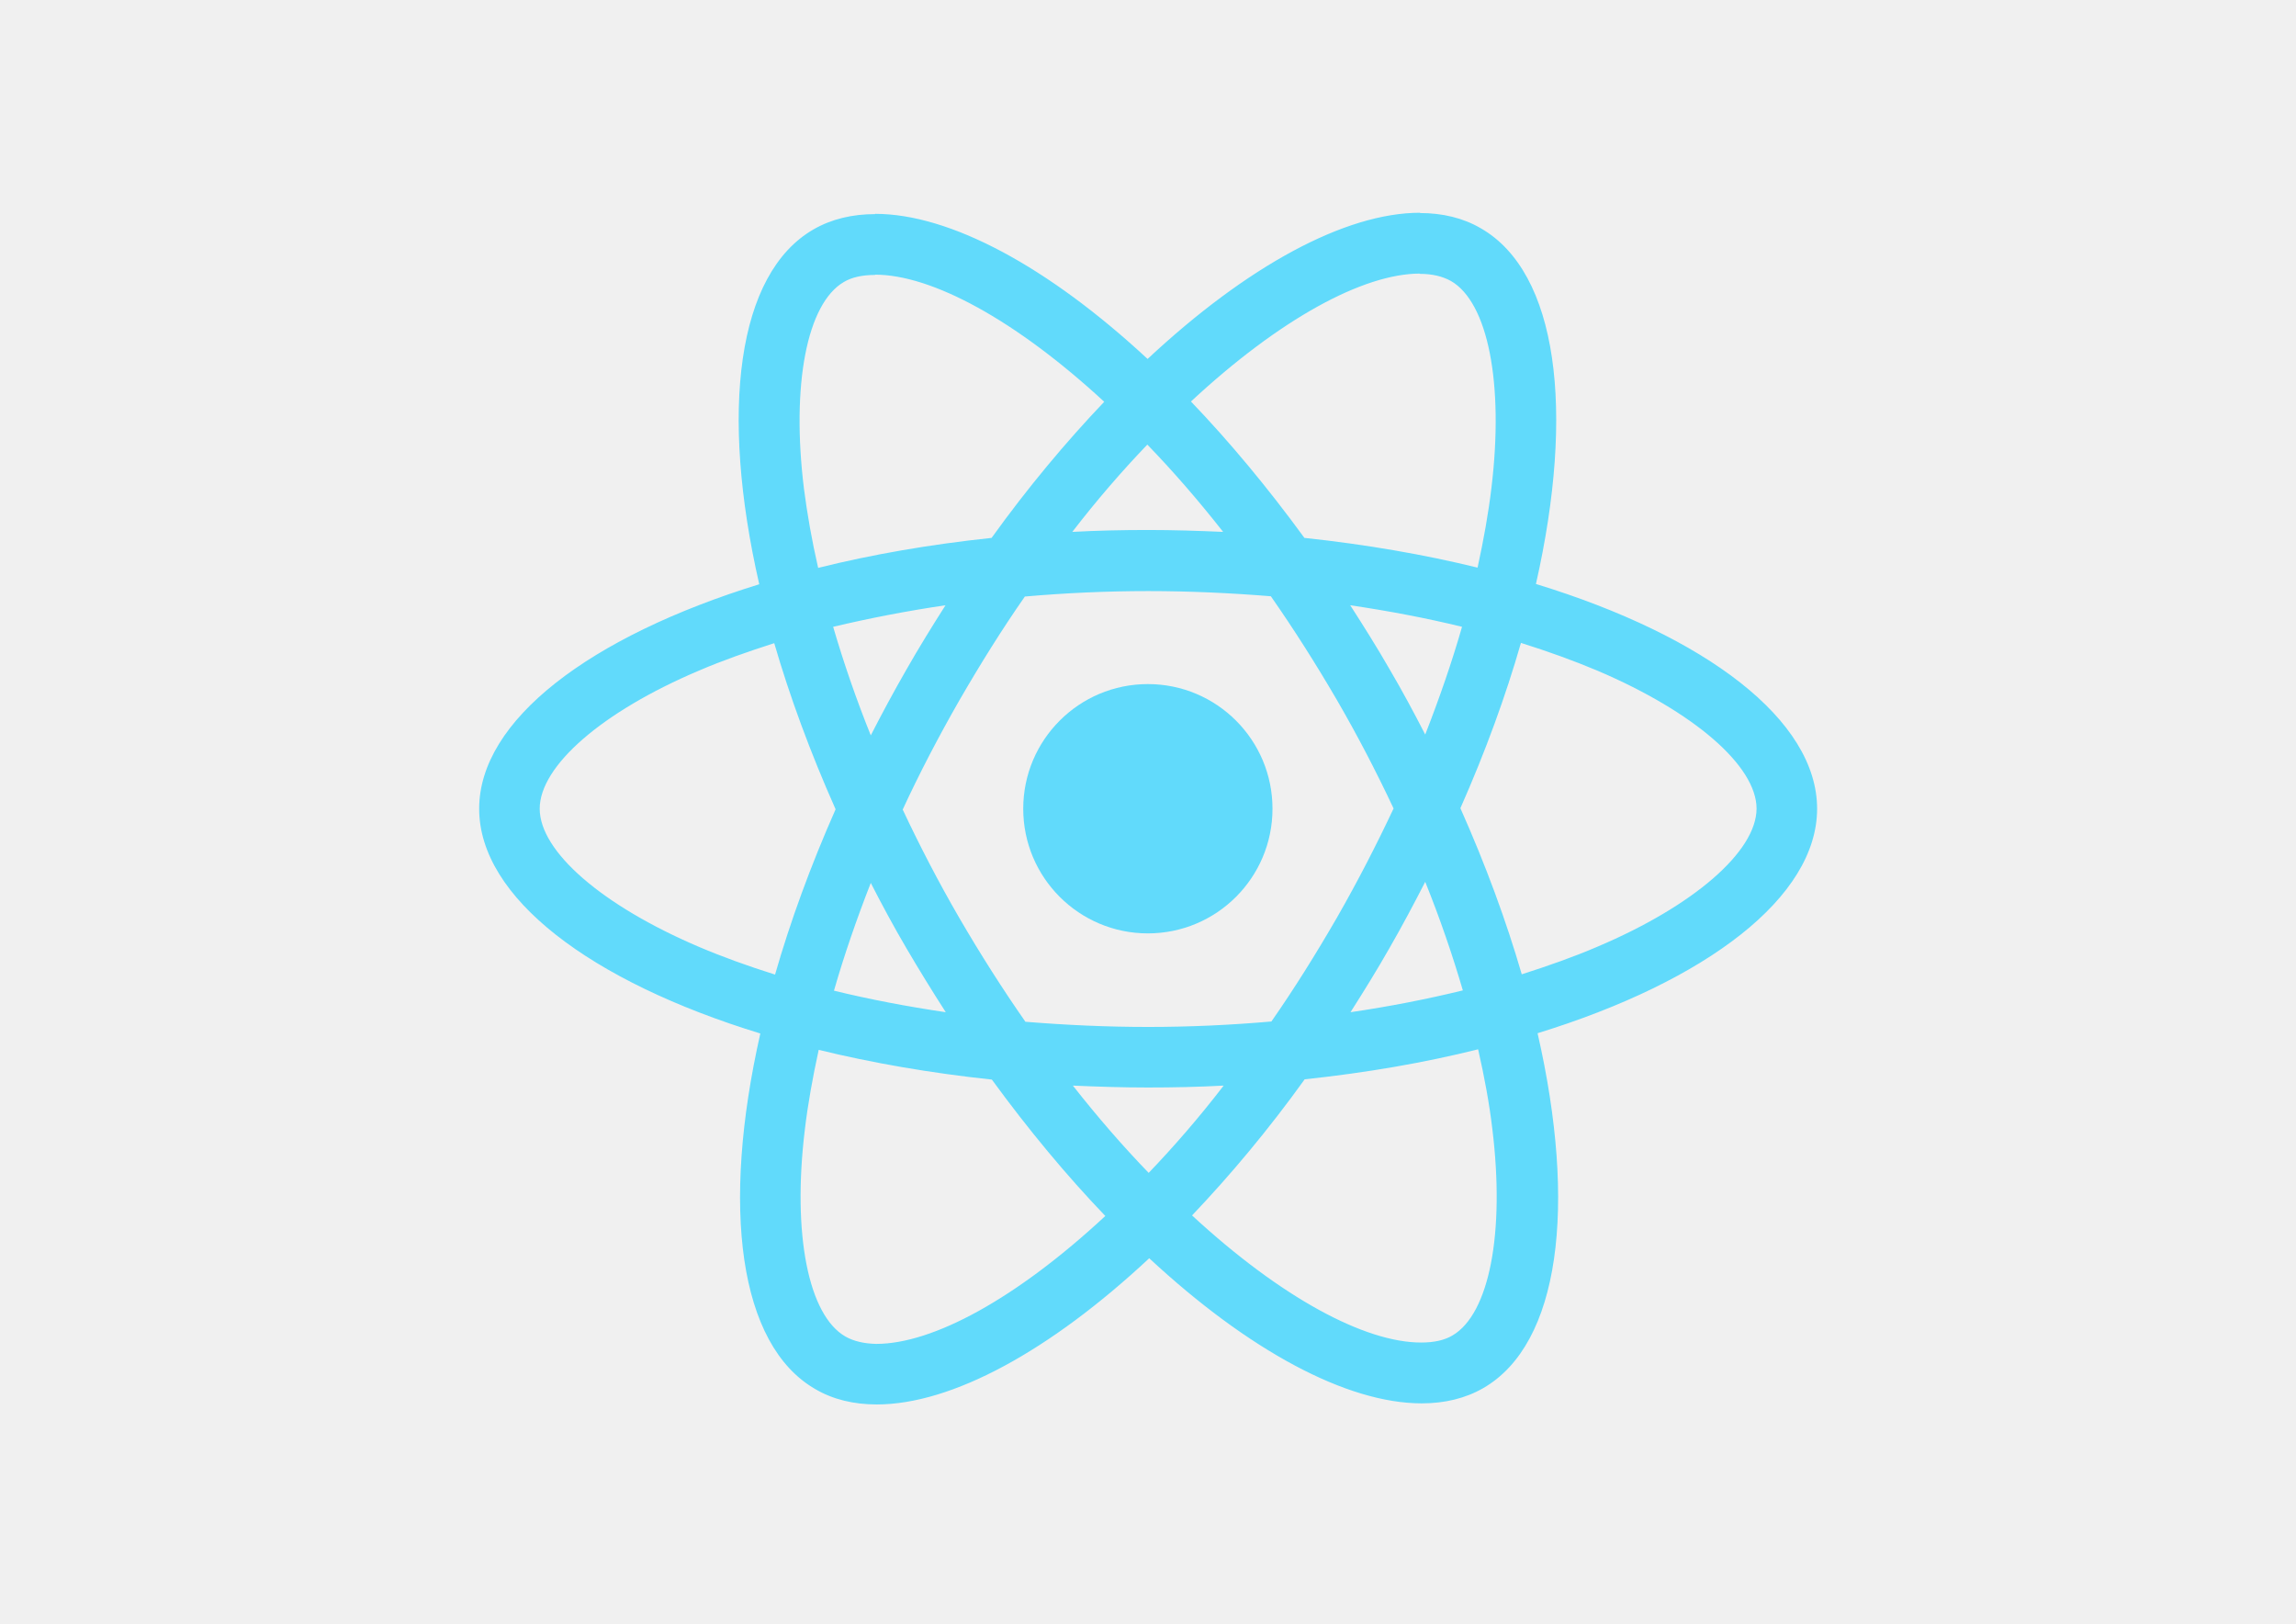
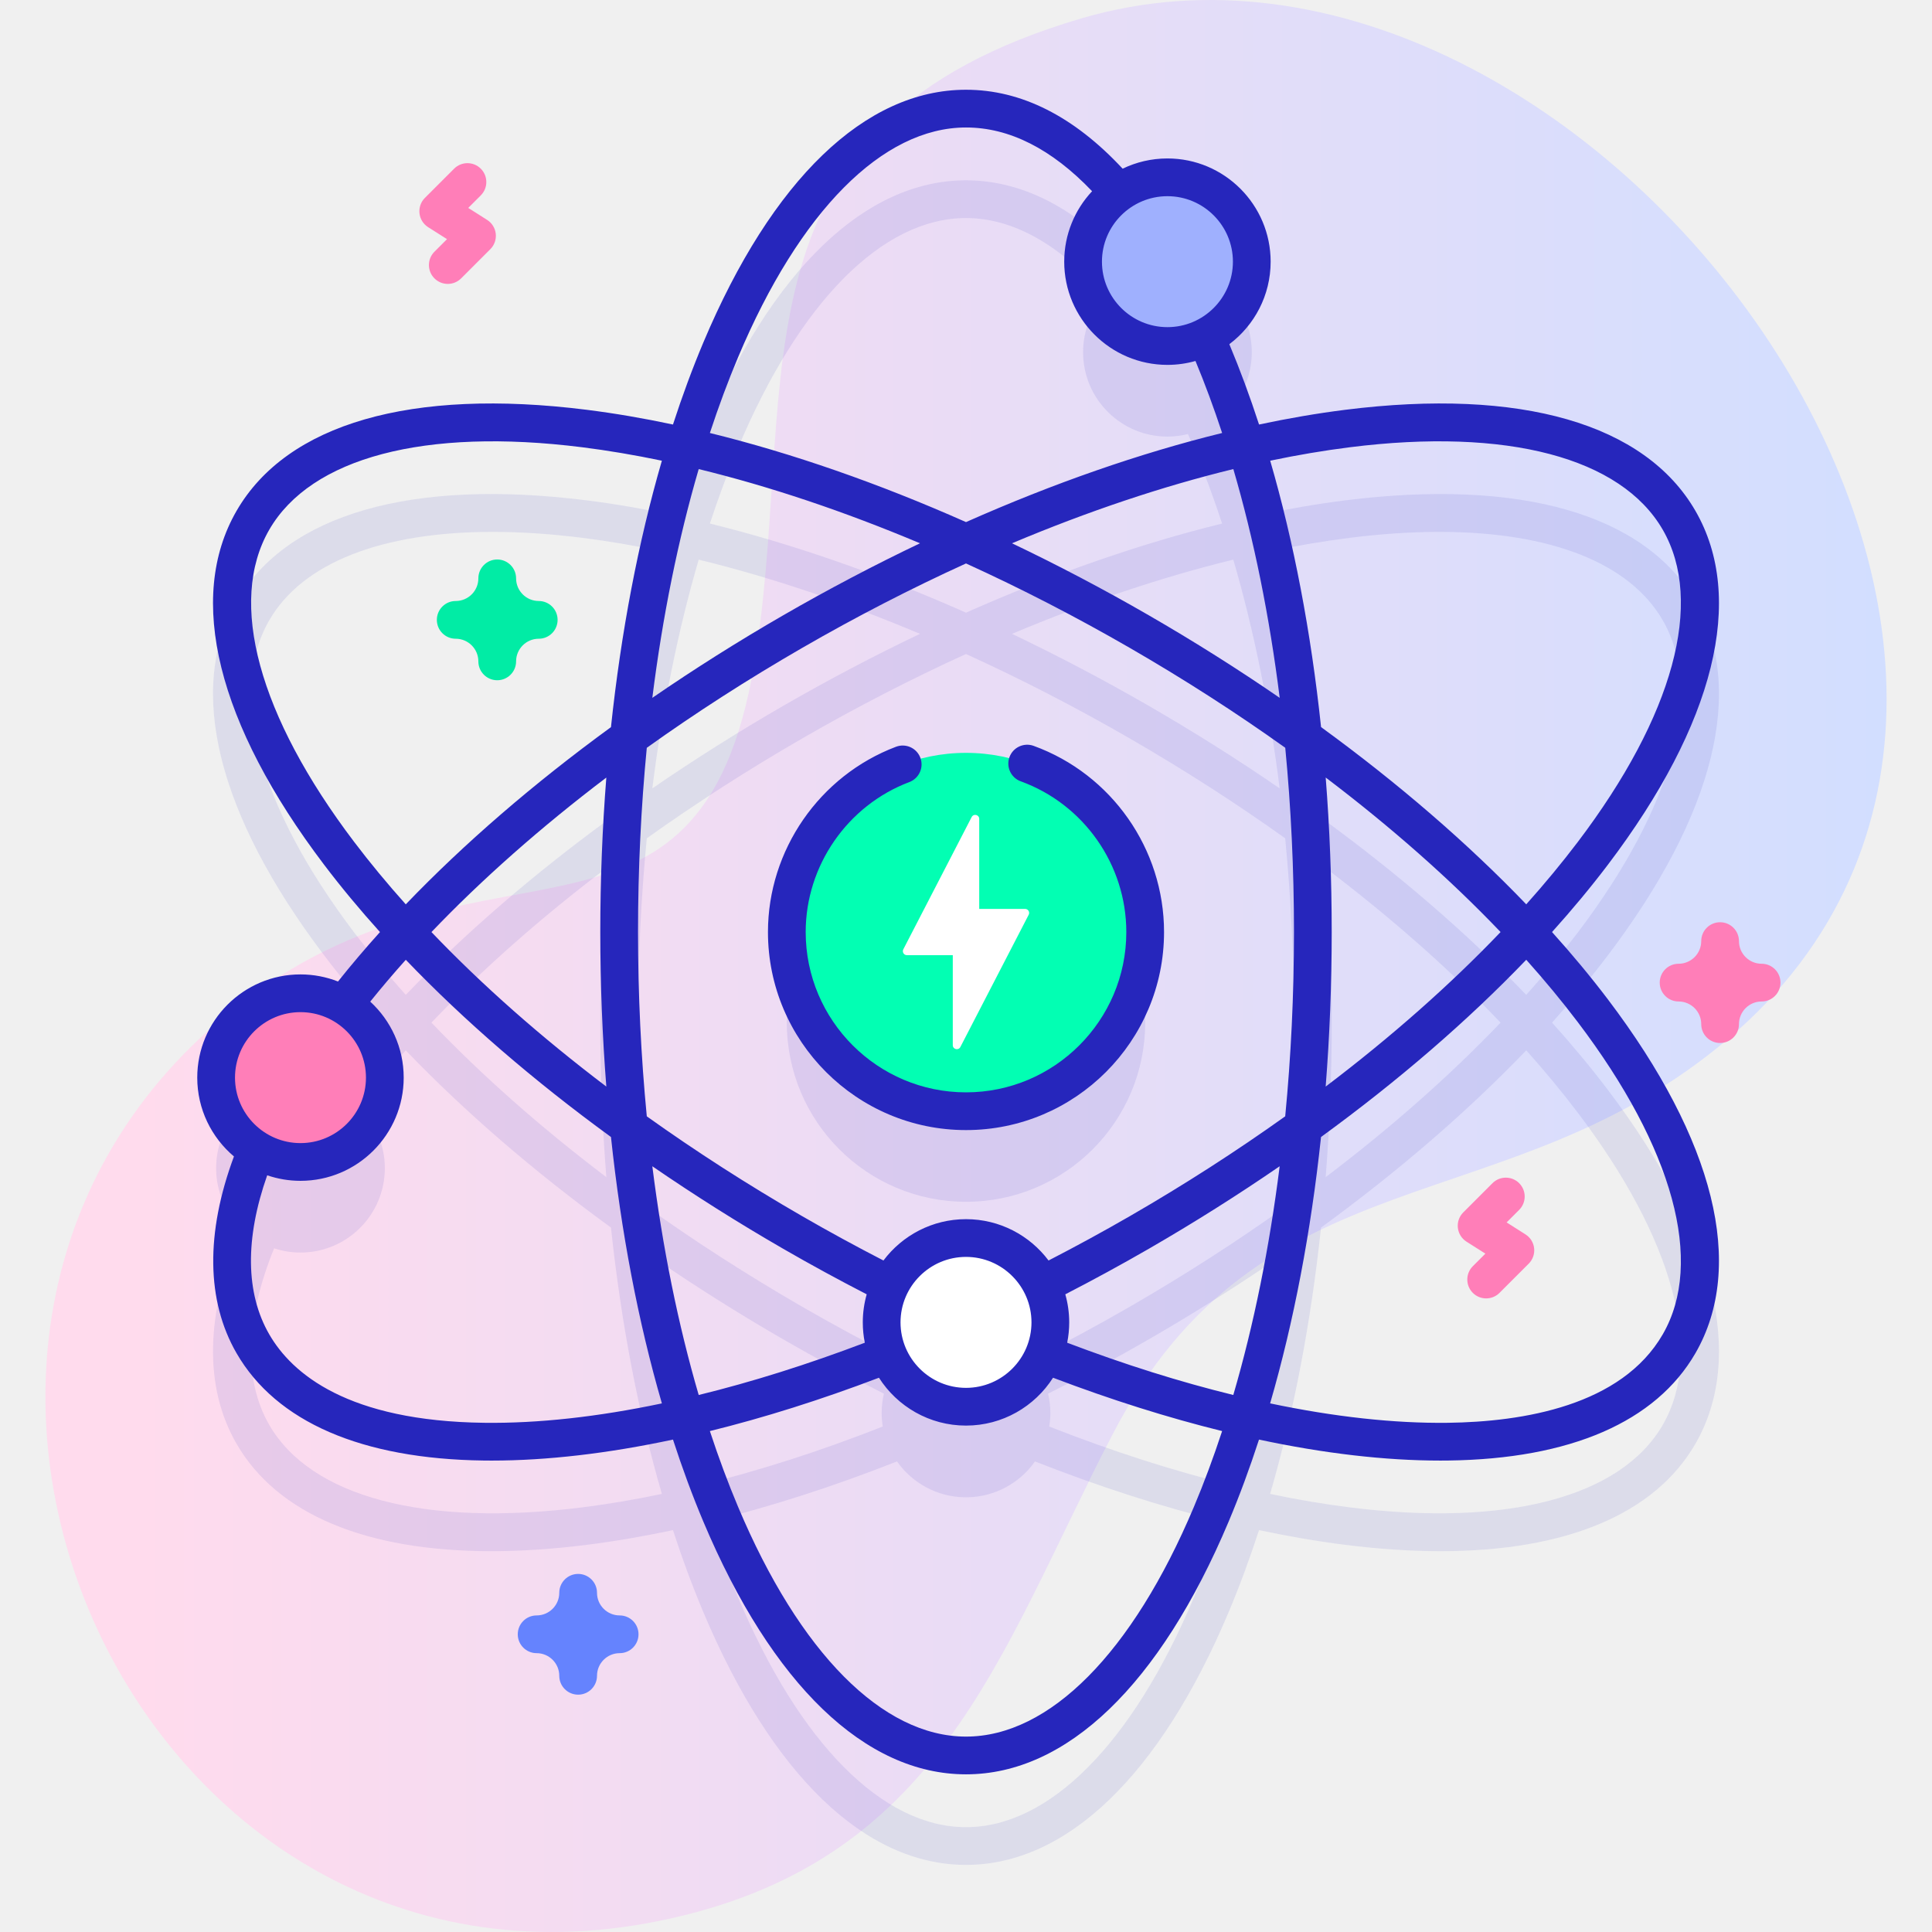
- <svg xmlns="http://www.w3.org/2000/svg" viewBox="0 0 841.9 595.3">
-   <g fill="#61DAFB">
-     <path d="M666.3 296.5c0-32.5-40.7-63.3-103.1-82.4 14.4-63.6 8-114.2-20.2-130.4-6.5-3.8-14.1-5.6-22.4-5.6v22.3c4.6 0 8.3.9 11.4 2.6 13.6 7.8 19.5 37.5 14.9 75.7-1.1 9.4-2.9 19.3-5.1 29.4-19.6-4.8-41-8.5-63.5-10.9-13.5-18.5-27.5-35.3-41.6-50 32.6-30.3 63.2-46.9 84-46.9V78c-27.5 0-63.5 19.6-99.9 53.6-36.4-33.8-72.4-53.2-99.9-53.2v22.3c20.7 0 51.4 16.5 84 46.6-14 14.7-28 31.4-41.3 49.9-22.6 2.4-44 6.1-63.6 11-2.3-10-4-19.7-5.2-29-4.7-38.2 1.1-67.9 14.6-75.8 3-1.8 6.9-2.6 11.5-2.6V78.5c-8.4 0-16 1.8-22.6 5.6-28.1 16.2-34.4 66.7-19.9 130.1-62.2 19.2-102.7 49.9-102.7 82.3 0 32.5 40.7 63.3 103.1 82.4-14.4 63.6-8 114.2 20.2 130.4 6.5 3.8 14.1 5.6 22.5 5.6 27.5 0 63.5-19.6 99.9-53.6 36.4 33.8 72.4 53.2 99.9 53.2 8.4 0 16-1.8 22.6-5.6 28.1-16.2 34.4-66.7 19.9-130.1 62-19.1 102.5-49.9 102.5-82.3zm-130.2-66.7c-3.7 12.9-8.3 26.2-13.5 39.5-4.1-8-8.4-16-13.1-24-4.6-8-9.5-15.8-14.4-23.4 14.2 2.1 27.9 4.7 41 7.9zm-45.8 106.5c-7.8 13.5-15.8 26.3-24.1 38.2-14.9 1.3-30 2-45.2 2-15.1 0-30.2-.7-45-1.9-8.3-11.9-16.4-24.6-24.2-38-7.6-13.1-14.5-26.4-20.8-39.8 6.2-13.4 13.2-26.8 20.7-39.9 7.8-13.5 15.8-26.3 24.1-38.2 14.9-1.3 30-2 45.2-2 15.1 0 30.2.7 45 1.9 8.3 11.9 16.4 24.6 24.2 38 7.6 13.1 14.5 26.4 20.8 39.8-6.3 13.4-13.2 26.8-20.7 39.9zm32.3-13c5.4 13.4 10 26.8 13.8 39.8-13.1 3.2-26.9 5.9-41.2 8 4.9-7.7 9.8-15.6 14.4-23.7 4.6-8 8.9-16.1 13-24.1zM421.2 430c-9.3-9.6-18.6-20.3-27.8-32 9 .4 18.2.7 27.5.7 9.4 0 18.7-.2 27.8-.7-9 11.7-18.3 22.4-27.5 32zm-74.4-58.9c-14.2-2.1-27.9-4.7-41-7.9 3.7-12.9 8.3-26.2 13.5-39.5 4.1 8 8.4 16 13.1 24 4.7 8 9.5 15.8 14.4 23.4zM420.7 163c9.3 9.6 18.6 20.3 27.8 32-9-.4-18.2-.7-27.5-.7-9.4 0-18.7.2-27.8.7 9-11.7 18.3-22.4 27.5-32zm-74 58.9c-4.9 7.7-9.8 15.6-14.4 23.7-4.6 8-8.9 16-13 24-5.4-13.4-10-26.8-13.8-39.8 13.1-3.1 26.9-5.8 41.2-7.9zm-90.5 125.2c-35.4-15.1-58.3-34.9-58.3-50.6 0-15.7 22.9-35.6 58.3-50.6 8.6-3.7 18-7 27.7-10.1 5.7 19.6 13.2 40 22.5 60.9-9.2 20.8-16.6 41.1-22.2 60.6-9.9-3.1-19.3-6.5-28-10.2zM310 490c-13.6-7.8-19.5-37.5-14.9-75.7 1.1-9.4 2.9-19.3 5.1-29.4 19.6 4.8 41 8.5 63.5 10.9 13.5 18.5 27.5 35.3 41.6 50-32.6 30.3-63.2 46.9-84 46.9-4.5-.1-8.3-1-11.3-2.7zm237.2-76.2c4.7 38.2-1.1 67.9-14.6 75.8-3 1.8-6.9 2.6-11.5 2.6-20.7 0-51.4-16.5-84-46.6 14-14.7 28-31.4 41.3-49.9 22.6-2.4 44-6.1 63.6-11 2.3 10.1 4.1 19.8 5.2 29.1zm38.5-66.7c-8.6 3.7-18 7-27.7 10.1-5.7-19.6-13.2-40-22.5-60.9 9.2-20.8 16.6-41.1 22.2-60.6 9.9 3.1 19.3 6.5 28.1 10.2 35.4 15.1 58.3 34.9 58.3 50.6-.1 15.7-23 35.6-58.4 50.6zM320.8 78.4z" />
-     <circle cx="420.9" cy="296.5" r="45.7" />
-     <path d="M520.5 78.1z" />
+ <svg xmlns="http://www.w3.org/2000/svg" id="Capa_1" enable-background="new 0 0 512 512" height="512" viewBox="0 0 512 512" width="512">
+   <linearGradient id="SVGID_1_" gradientUnits="userSpaceOnUse" x1="12.034" x2="499.966" y1="256" y2="256">
+     <stop offset=".049" stop-color="#ffdbed" />
+     <stop offset=".999" stop-color="#d2deff" />
+   </linearGradient>
+   <g>
+     <g>
+       <path d="m286.593 4.867c-94.351 27.746-75.427 93.585-85.98 166.539-13.171 91.052-70.095 44.365-135.496 93.537-113.054 85.001-30.931 272.636 109.468 244.14 74.552-15.131 89.786-70.095 120.193-128.824 39.333-75.972 104.558-55.259 163.066-104.856 118.655-100.582-37.403-309.897-171.251-270.536z" fill="url(#SVGID_1_)" />
+     </g>
+     <g>
+       <g fill="#2626bc" opacity=".1">
+         <path d="m411.304 271c5.338-5.928 10.291-11.885 14.807-17.844 28.307-37.349 36.545-70.648 23.199-93.764s-46.3-32.629-92.802-26.791c-7.418.932-15.054 2.243-22.857 3.902-2.465-7.587-5.147-14.856-8.05-21.746-.612-1.453-1.232-2.879-1.859-4.288 4.885-4.1 7.992-10.249 7.992-17.125 0-12.345-10.008-22.353-22.353-22.353-2.965 0-5.793.583-8.382 1.631-13.627-16.234-28.955-24.838-44.999-24.838-26.692 0-51.411 23.785-69.603 66.973-2.902 6.89-5.585 14.159-8.05 21.746-7.803-1.659-15.438-2.97-22.857-3.902-46.505-5.839-79.456 3.675-92.802 26.791s-5.107 56.416 23.199 93.764c4.516 5.958 9.469 11.916 14.807 17.844-5.162 5.733-9.958 11.493-14.353 17.255-2.119-.667-4.374-1.027-6.713-1.027-12.345 0-22.353 10.008-22.353 22.353 0 6.234 2.554 11.87 6.671 15.924-9.474 22.277-10.039 41.895-1.259 57.103 10.78 18.672 34.354 28.469 67.525 28.469 7.896 0 16.336-.556 25.276-1.678 7.418-.932 15.054-2.243 22.857-3.902 2.465 7.587 5.147 14.856 8.05 21.746 18.191 43.188 42.91 66.973 69.603 66.973s51.411-23.785 69.603-66.973c2.902-6.89 5.585-14.159 8.05-21.746 7.803 1.659 15.438 2.97 22.857 3.902 8.943 1.123 17.379 1.678 25.276 1.678 33.168-.001 56.746-9.799 67.525-28.469 13.346-23.116 5.107-56.416-23.199-93.764-4.515-5.959-9.468-11.916-14.806-17.844zm-53.549-128.477c8.379-1.052 16.293-1.57 23.684-1.57 29.336 0 50.391 8.161 59.212 23.439 11.043 19.127 2.839 49.279-22.509 82.724-4.183 5.519-8.75 11.04-13.67 16.539-15.526-16.184-33.894-32.048-54.386-46.975-2.682-25.21-7.236-49.049-13.489-70.587 7.221-1.512 14.287-2.707 21.158-3.57zm-123.815 235.523c-16.661 6.554-33.038 11.809-48.774 15.643-5.443-18.606-9.578-39.026-12.29-60.619 11.053 7.598 22.639 14.917 34.667 21.861 8.86 5.115 17.777 9.918 26.698 14.405-.384 1.641-.593 3.349-.593 5.108-.001 1.227.102 2.429.292 3.602zm43.82-8.71c8.922-4.487 17.838-9.289 26.698-14.405 12.028-6.944 23.614-14.263 34.667-21.861-2.712 21.593-6.848 42.013-12.29 60.619-15.737-3.835-32.113-9.089-48.774-15.643.19-1.173.293-2.375.293-3.602-.001-1.758-.211-3.466-.594-5.108zm21.698-23.065c-8.668 5.004-17.385 9.702-26.103 14.089-4.098-5.044-10.349-8.27-17.355-8.27s-13.257 3.226-17.355 8.27c-8.718-4.388-17.435-9.085-26.103-14.089-14.424-8.328-28.195-17.192-41.135-26.432-1.532-15.826-2.323-32.184-2.323-48.84s.792-33.013 2.323-48.84c12.94-9.24 26.71-18.104 41.135-26.432 14.424-8.328 28.986-15.821 43.458-22.408 14.472 6.587 29.034 14.08 43.458 22.408s28.195 17.192 41.135 26.432c1.532 15.826 2.323 32.184 2.323 48.84s-.792 33.013-2.323 48.84c-12.94 9.24-26.711 18.105-41.135 26.432zm-138.775-34.318c-17.344-13.145-32.961-26.937-46.352-40.953 13.392-14.016 29.008-27.808 46.352-40.953-1.054 13.372-1.599 27.064-1.599 40.953s.545 27.582 1.599 40.953zm46.859-124.885c-12.028 6.944-23.614 14.263-34.667 21.861 2.712-21.593 6.848-42.013 12.29-60.619 18.834 4.589 38.587 11.218 58.643 19.666-12.107 5.774-24.238 12.148-36.266 19.092zm60.65-19.091c20.056-8.448 39.809-15.076 58.643-19.666 5.443 18.606 9.578 39.026 12.29 60.619-11.053-7.599-22.639-14.917-34.667-21.861-12.028-6.945-24.159-13.319-36.266-19.092zm83.125 62.07c17.344 13.145 32.961 26.937 46.352 40.953-13.392 14.016-29.008 27.808-46.352 40.953 1.054-13.372 1.599-27.064 1.599-40.953s-.545-27.581-1.599-40.953zm-155.704-111.408c16.29-38.674 38.301-60.855 60.387-60.855 12.616 0 25.206 7.249 36.721 20.664-3.537 3.954-5.691 9.173-5.691 14.896 0 12.345 10.008 22.353 22.353 22.353 1.878 0 3.701-.235 5.444-.671.526 1.188 1.046 2.392 1.56 3.613 2.688 6.382 5.186 13.098 7.488 20.108-21.779 5.354-44.701 13.33-67.875 23.612-23.173-10.282-46.096-18.258-67.875-23.612 2.302-7.009 4.8-13.726 7.488-20.108zm-101.755 128.477c-25.348-33.444-33.552-63.596-22.509-82.724 8.821-15.279 29.872-23.439 59.212-23.439 7.389 0 15.307.518 23.684 1.57 6.871.863 13.936 2.058 21.158 3.569-6.253 21.538-10.807 45.377-13.489 70.587-20.492 14.927-38.86 30.791-54.386 46.975-4.919-5.498-9.487-11.019-13.67-16.538zm60.387 152.361c-41.64 5.229-71.852-2.742-82.896-21.869-6.889-11.933-6.286-28.157 1.296-46.793 2.198.723 4.544 1.119 6.984 1.119 12.345 0 22.353-10.008 22.353-22.353 0-6.379-2.677-12.13-6.963-16.202 3.866-5.017 8.036-10.035 12.508-15.033 15.526 16.184 33.894 32.048 54.386 46.975 2.682 25.21 7.236 49.049 13.489 70.587-7.221 1.511-14.286 2.706-21.157 3.569zm162.142 23.884c-16.29 38.674-38.301 60.855-60.387 60.855s-44.097-22.181-60.387-60.855c-2.688-6.382-5.186-13.098-7.488-20.108 16.029-3.94 32.677-9.299 49.591-15.957 4.045 5.744 10.724 9.501 18.283 9.501s14.238-3.757 18.283-9.501c16.914 6.658 33.562 12.016 49.591 15.957-2.3 7.009-4.798 13.726-7.486 20.108zm124.263-45.753c-11.043 19.127-41.256 27.099-82.896 21.869-6.871-.863-13.936-2.058-21.158-3.569 6.253-21.538 10.807-45.377 13.489-70.587 20.492-14.927 38.86-30.791 54.386-46.975 4.92 5.499 9.487 11.02 13.67 16.539 25.348 33.444 33.552 63.595 22.509 82.723z" />
+         <circle cx="256" cy="271" r="47.485" />
+       </g>
+       <g>
+         <circle cx="256" cy="247" fill="#02ffb3" r="47.485" />
+         <path d="m271.67 240.871h-12.167v-23.854c0-1.112-1.494-1.475-2.004-.487l-18.111 35.05c-.365.706.148 1.549.943 1.549h12.167v23.854c0 1.112 1.494 1.475 2.004.487l18.111-35.05c.365-.707-.148-1.549-.943-1.549z" fill="#fff" />
+       </g>
+       <circle cx="309.383" cy="69.344" fill="#9fb0fe" r="22.353" />
+       <circle cx="79.63" cy="285.581" fill="#ff7eb8" r="22.353" />
+       <g>
+         <circle cx="256" cy="350.444" fill="#fff" r="22.353" />
+         <g fill="#2626bc">
+           <path d="m411.304 247c5.338-5.928 10.291-11.885 14.807-17.844 28.307-37.349 36.545-70.648 23.199-93.764s-46.3-32.63-92.802-26.791c-7.415.931-15.048 2.242-22.848 3.9-2.413-7.419-5.04-14.526-7.873-21.285 6.642-4.995 10.947-12.94 10.947-21.872 0-15.083-12.271-27.353-27.353-27.353-4.251 0-8.279.975-11.872 2.713-12.898-13.87-26.855-20.92-41.511-20.92-26.692 0-51.411 23.785-69.603 66.973-2.902 6.89-5.585 14.159-8.05 21.746-7.803-1.659-15.438-2.97-22.857-3.902-46.505-5.839-79.456 3.675-92.802 26.791s-5.107 56.416 23.199 93.764c4.517 5.96 9.472 11.92 14.813 17.85-3.927 4.357-7.639 8.729-11.123 13.103-3.086-1.209-6.439-1.881-9.948-1.881-15.082 0-27.353 12.271-27.353 27.353 0 8.37 3.783 15.87 9.724 20.891-7.531 20.278-7.319 38.268.688 52.136 10.513 18.208 33.174 28.045 65.535 28.448.697.008 1.396.013 2.1.013 14.668 0 30.827-1.895 48.026-5.565 2.464 7.585 5.146 14.851 8.047 21.739 18.191 43.188 42.91 66.973 69.603 66.973s51.411-23.785 69.603-66.973c2.901-6.888 5.583-14.154 8.047-21.739 17.198 3.67 33.357 5.565 48.026 5.564.702 0 1.404-.004 2.1-.013 32.361-.403 55.022-10.24 65.535-28.448 13.346-23.116 5.107-56.416-23.199-93.764-4.514-5.958-9.467-11.915-14.805-17.843zm-53.549-128.477c41.636-5.23 71.852 2.742 82.896 21.869 11.043 19.127 2.839 49.279-22.509 82.724-4.183 5.519-8.75 11.04-13.67 16.539-15.524-16.182-33.889-32.043-54.377-46.969-2.678-25.231-7.224-49.066-13.48-70.597 7.215-1.51 14.274-2.704 21.14-3.566zm-128.571 237.314c-15.193 5.767-29.945 10.403-44.019 13.851-5.442-18.605-9.578-39.025-12.29-60.617 11.053 7.598 22.639 14.917 34.667 21.861 7.284 4.206 14.719 8.251 22.142 12.075-.67 2.366-1.036 4.859-1.036 7.437-.001 1.846.186 3.649.536 5.393zm26.816-22.746c9.568 0 17.353 7.784 17.353 17.353s-7.784 17.353-17.353 17.353-17.353-7.785-17.353-17.353 7.785-17.353 17.353-17.353zm26.317 9.918c7.409-3.817 14.846-7.865 22.141-12.077 12.028-6.944 23.614-14.263 34.667-21.861-2.712 21.59-6.847 42.008-12.288 60.612-14.075-3.446-28.827-8.079-44.021-13.846.35-1.744.536-3.547.536-5.393.001-2.578-.366-5.069-1.035-7.435zm17.141-20.738c-7.111 4.106-14.359 8.052-21.58 11.775-4.995-6.647-12.942-10.955-21.878-10.955-8.935 0-16.883 4.308-21.877 10.954-7.234-3.73-14.479-7.674-21.581-11.774-14.424-8.328-28.195-17.192-41.135-26.432-1.532-15.826-2.323-32.184-2.323-48.84 0-16.65.791-33.003 2.322-48.824 12.957-9.258 26.731-18.131 41.136-26.448 14.424-8.328 28.986-15.821 43.458-22.408 14.472 6.587 29.034 14.08 43.458 22.408 14.429 8.331 28.204 17.199 41.148 26.442 1.525 15.806 2.31 32.158 2.31 48.83 0 16.656-.792 33.013-2.323 48.84-12.94 9.24-26.711 18.105-41.135 26.432zm-138.775-34.318c-17.34-13.143-32.954-26.931-46.344-40.945 13.395-14.01 29.018-27.805 46.343-40.943-1.053 13.366-1.598 27.052-1.598 40.934 0 13.89.545 27.583 1.599 40.954zm12.191-103.016c2.712-21.596 6.848-42.019 12.291-60.626 18.834 4.589 38.586 11.218 58.643 19.666-12.107 5.773-24.238 12.147-36.266 19.092-12.014 6.935-23.603 14.257-34.668 21.868zm95.318-40.96c20.06-8.449 39.817-15.079 58.655-19.669 5.447 18.602 9.579 39.019 12.288 60.628-11.056-7.601-22.645-14.922-34.676-21.868-12.029-6.944-24.16-13.318-36.267-19.091zm83.132 62.075c17.341 13.144 32.955 26.933 46.345 40.948-13.392 14.016-29.008 27.808-46.352 40.953 1.054-13.372 1.599-27.064 1.599-40.953 0-13.901-.543-27.589-1.592-40.948zm-24.589-136.708c0 9.568-7.784 17.353-17.353 17.353s-17.354-7.784-17.354-17.353 7.785-17.353 17.354-17.353 17.353 7.785 17.353 17.353zm-131.122 25.295c16.29-38.674 38.301-60.855 60.387-60.855 11.486 0 22.716 5.684 33.416 16.892-4.577 4.892-7.387 11.456-7.387 18.668 0 15.082 12.271 27.353 27.354 27.353 2.575 0 5.065-.365 7.43-1.034 2.529 6.076 4.882 12.451 7.063 19.084-21.779 5.354-44.702 13.33-67.875 23.612-23.173-10.282-46.096-18.258-67.875-23.612 2.301-7.009 4.799-13.726 7.487-20.108zm-101.755 128.477c-25.348-33.444-33.552-63.596-22.509-82.724s41.254-27.096 82.896-21.869c6.871.863 13.936 2.058 21.158 3.569-6.255 21.544-10.81 45.391-13.491 70.608-20.464 14.916-38.85 30.782-54.379 46.959-4.921-5.499-9.49-11.023-13.675-16.543zm-14.228 45.112c9.568 0 17.353 7.784 17.353 17.353s-7.784 17.353-17.353 17.353-17.353-7.785-17.353-17.353 7.785-17.353 17.353-17.353zm48.719 108.829c-36.181-.45-50.966-13-56.999-23.449-6.28-10.876-6.448-25.389-.539-42.142 2.769.946 5.734 1.467 8.82 1.467 15.082 0 27.353-12.271 27.353-27.353 0-7.961-3.421-15.137-8.868-20.14 2.973-3.699 6.12-7.397 9.423-11.086 15.524 16.181 33.889 32.041 54.377 46.965 2.682 25.213 7.237 49.055 13.491 70.595-16.956 3.568-32.798 5.324-47.058 5.143zm188.038 22.304c-16.29 38.674-38.301 60.855-60.387 60.855s-44.097-22.181-60.387-60.855c-2.688-6.383-5.187-13.1-7.489-20.111 14.37-3.545 29.382-8.276 44.806-14.139 4.861 7.618 13.382 12.685 23.069 12.685s18.208-5.067 23.069-12.685c15.424 5.863 30.437 10.594 44.806 14.139-2.301 7.011-4.799 13.728-7.487 20.111zm124.263-45.753c-10.93 18.931-37.029 23.2-56.999 23.449-14.258.173-30.1-1.583-47.055-5.147 6.253-21.538 10.807-45.378 13.489-70.589 20.492-14.927 38.86-30.791 54.386-46.975 4.92 5.499 9.487 11.02 13.67 16.539 25.348 33.444 33.552 63.595 22.509 82.723z" />
+           <path d="m273.922 197.659c-2.592-.94-5.463.396-6.406 2.993-.943 2.595.396 5.463 2.992 6.407 16.733 6.079 27.977 22.13 27.977 39.941 0 23.426-19.059 42.484-42.484 42.484s-42.485-19.058-42.485-42.484c0-17.565 11.041-33.539 27.476-39.749 2.583-.976 3.886-3.861 2.91-6.444-.977-2.583-3.858-3.886-6.445-2.91-20.301 7.67-33.94 27.404-33.94 49.103 0 28.94 23.544 52.484 52.484 52.484s52.483-23.544 52.483-52.484c0-22.002-13.889-41.831-34.562-49.341z" />
+         </g>
+       </g>
+       <path d="m118.669 75.239c-1.279 0-2.56-.488-3.535-1.464-1.953-1.953-1.953-5.119 0-7.071l3.327-3.328-5.001-3.173c-1.282-.813-2.125-2.164-2.292-3.673s.36-3.011 1.434-4.085l7.741-7.742c1.953-1.952 5.118-1.952 7.071 0 1.953 1.953 1.953 5.118.001 7.071l-3.328 3.327 5.002 3.173c1.282.813 2.125 2.164 2.292 3.673s-.361 3.012-1.435 4.085l-7.742 7.742c-.975.977-2.256 1.465-3.535 1.465z" fill="#ff7eb8" />
+       <path d="m393.849 344.091c-1.279 0-2.56-.488-3.535-1.464-1.953-1.953-1.953-5.119 0-7.071l3.327-3.328-5.001-3.173c-1.282-.813-2.125-2.164-2.292-3.673s.36-3.011 1.434-4.085l7.741-7.742c1.953-1.952 5.118-1.952 7.071 0 1.953 1.953 1.953 5.118.001 7.071l-3.328 3.327 5.002 3.173c1.282.813 2.125 2.164 2.292 3.673s-.361 3.012-1.435 4.085l-7.742 7.742c-.976.977-2.256 1.465-3.535 1.465z" fill="#ff7eb8" />
+       <path d="m131.77 180.272c-2.762 0-5-2.239-5-5 0-3.309-2.691-6-6-6-2.762 0-5-2.239-5-5s2.238-5 5-5c3.309 0 6-2.691 6-6 0-2.761 2.238-5 5-5s5 2.239 5 5c0 3.309 2.691 6 6 6 2.762 0 5 2.239 5 5s-2.238 5-5 5c-3.309 0-6 2.691-6 6 0 2.761-2.239 5-5 5z" fill="#01eca5" />
+       <path d="m153.213 449.105c-2.762 0-5-2.239-5-5 0-3.309-2.691-6-6-6-2.762 0-5-2.239-5-5s2.238-5 5-5c3.309 0 6-2.691 6-6 0-2.761 2.238-5 5-5s5 2.239 5 5c0 3.309 2.691 6 6 6 2.762 0 5 2.239 5 5s-2.238 5-5 5c-3.309 0-6 2.691-6 6 0 2.761-2.238 5-5 5z" fill="#6583fe" />
+       <path d="m455.844 276.403c-2.762 0-5-2.239-5-5 0-3.309-2.691-6-6-6-2.762 0-5-2.239-5-5s2.238-5 5-5c3.309 0 6-2.691 6-6 0-2.761 2.238-5 5-5s5 2.239 5 5c0 3.309 2.691 6 6 6 2.762 0 5 2.239 5 5s-2.238 5-5 5c-3.309 0-6 2.691-6 6 0 2.762-2.239 5-5 5z" fill="#ff7eb8" />
+     </g>
  </g>
</svg>
